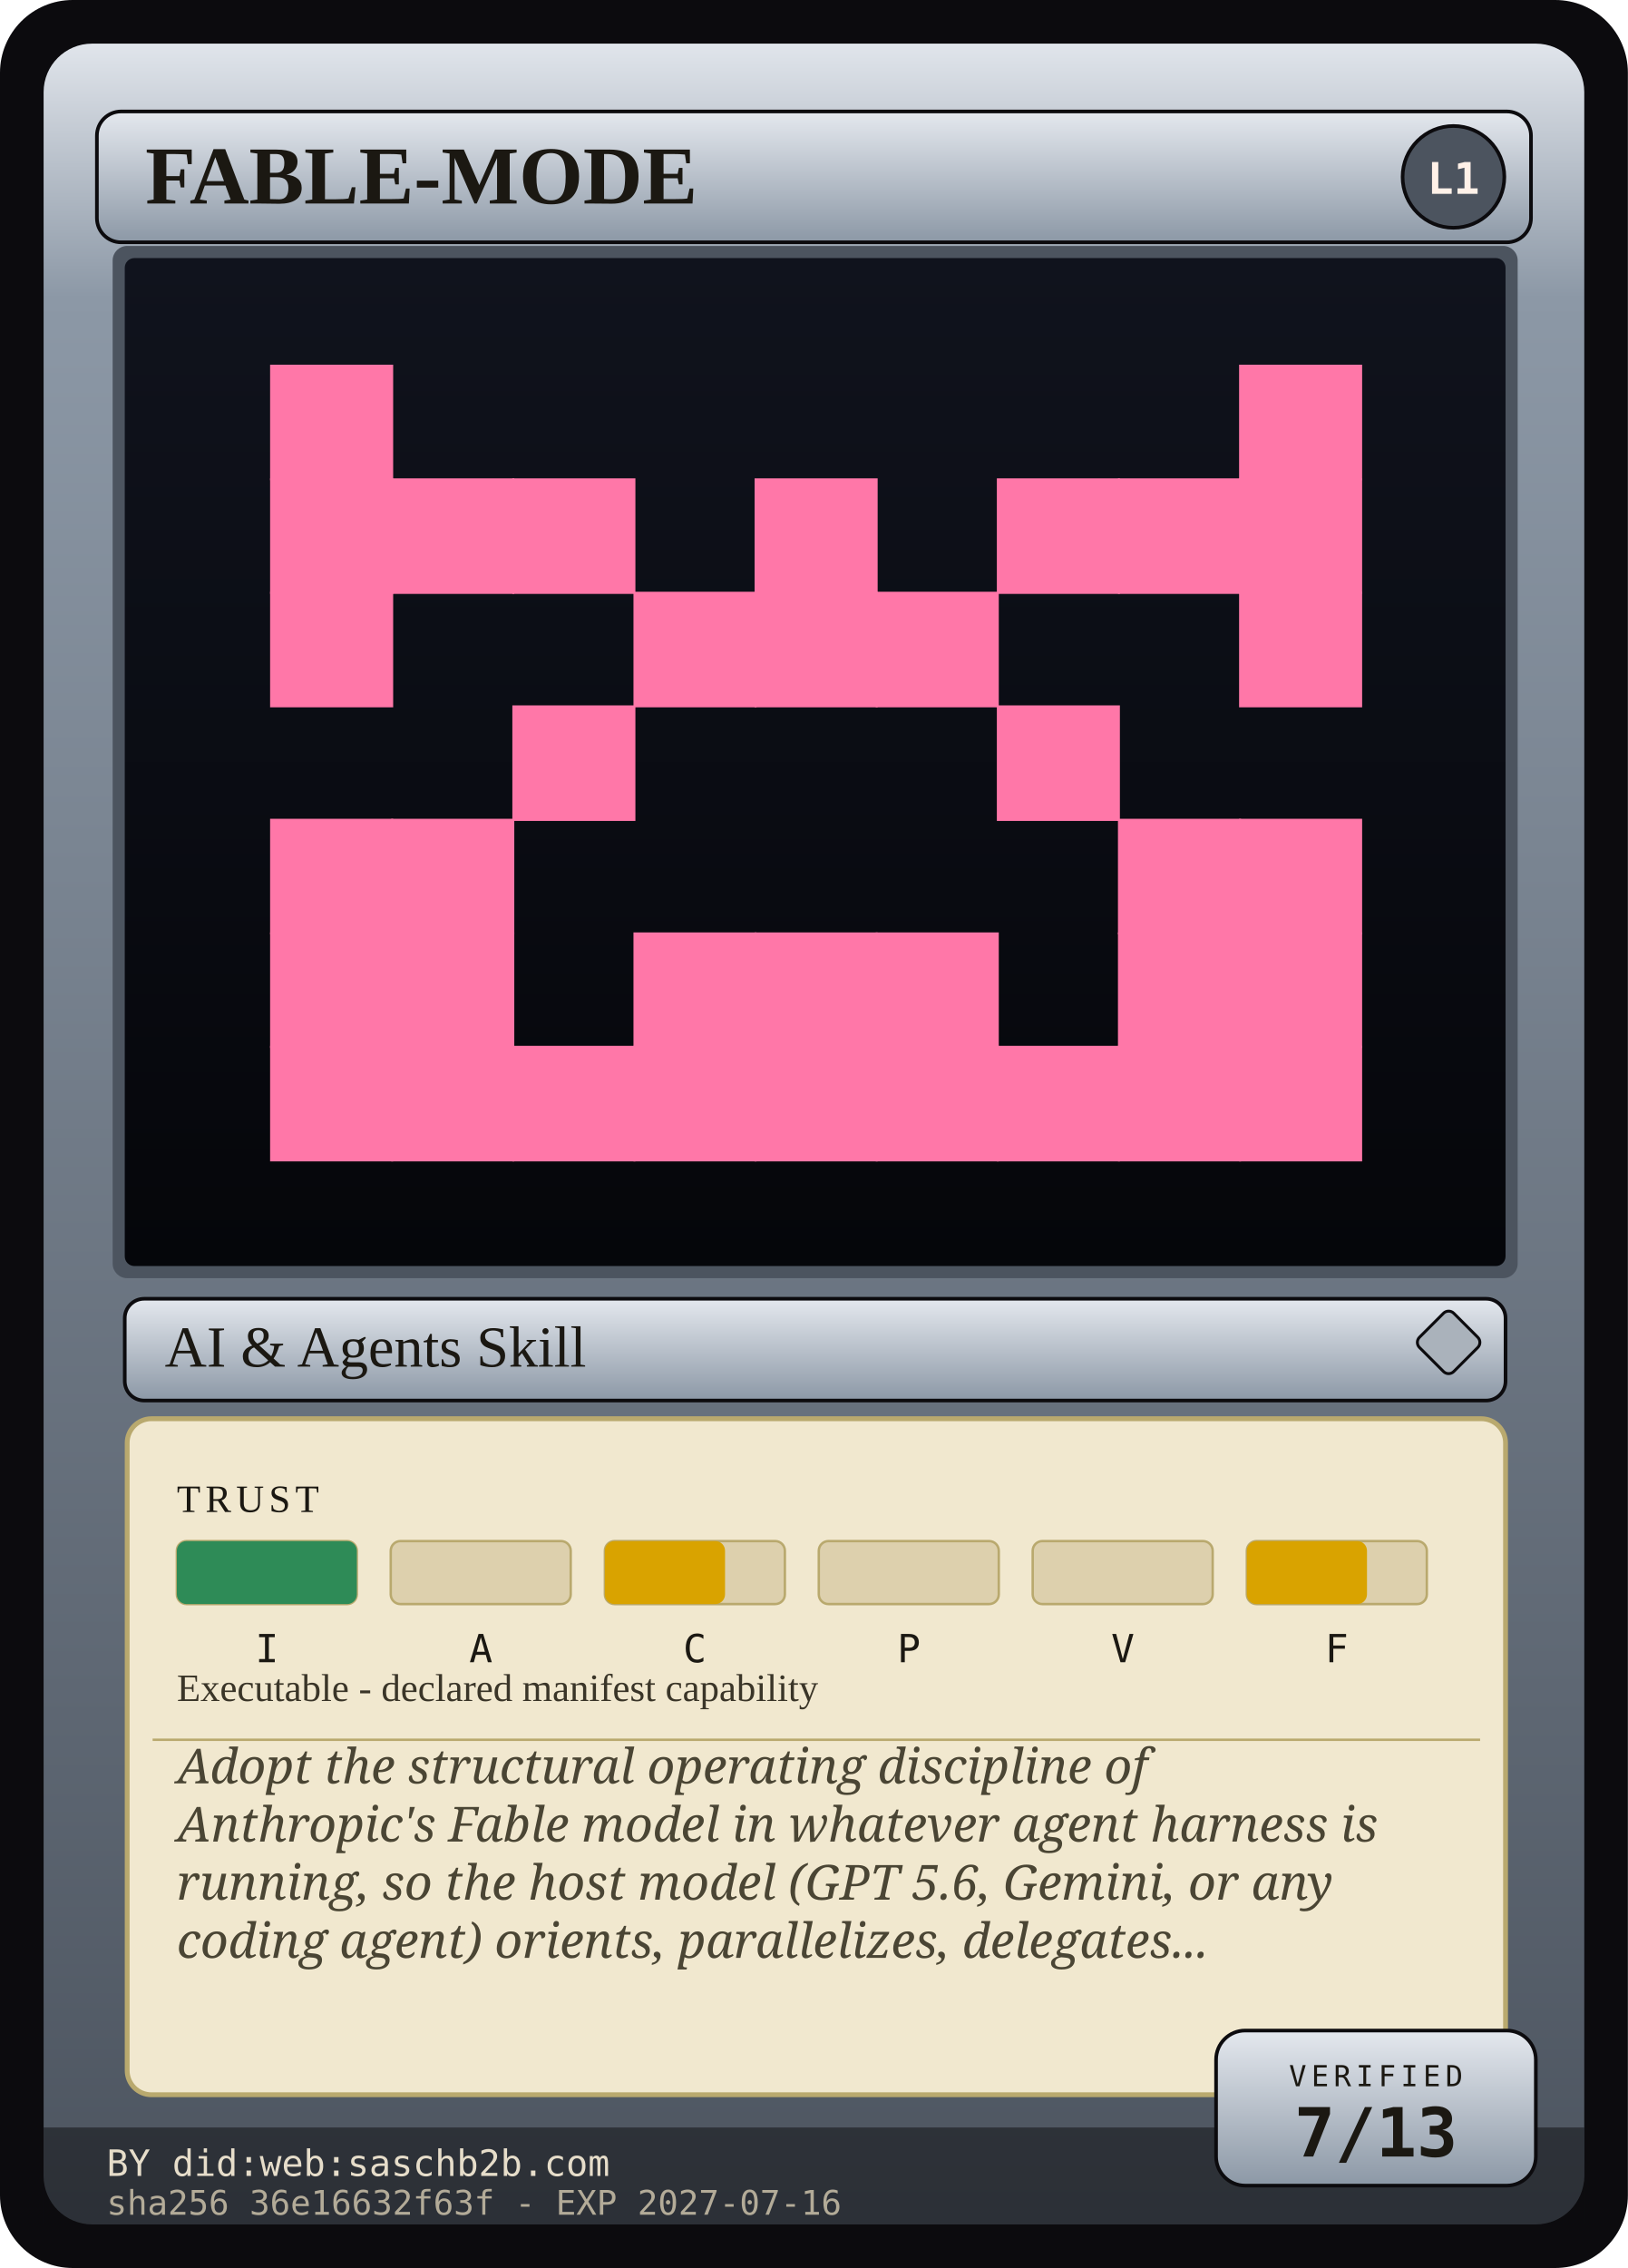
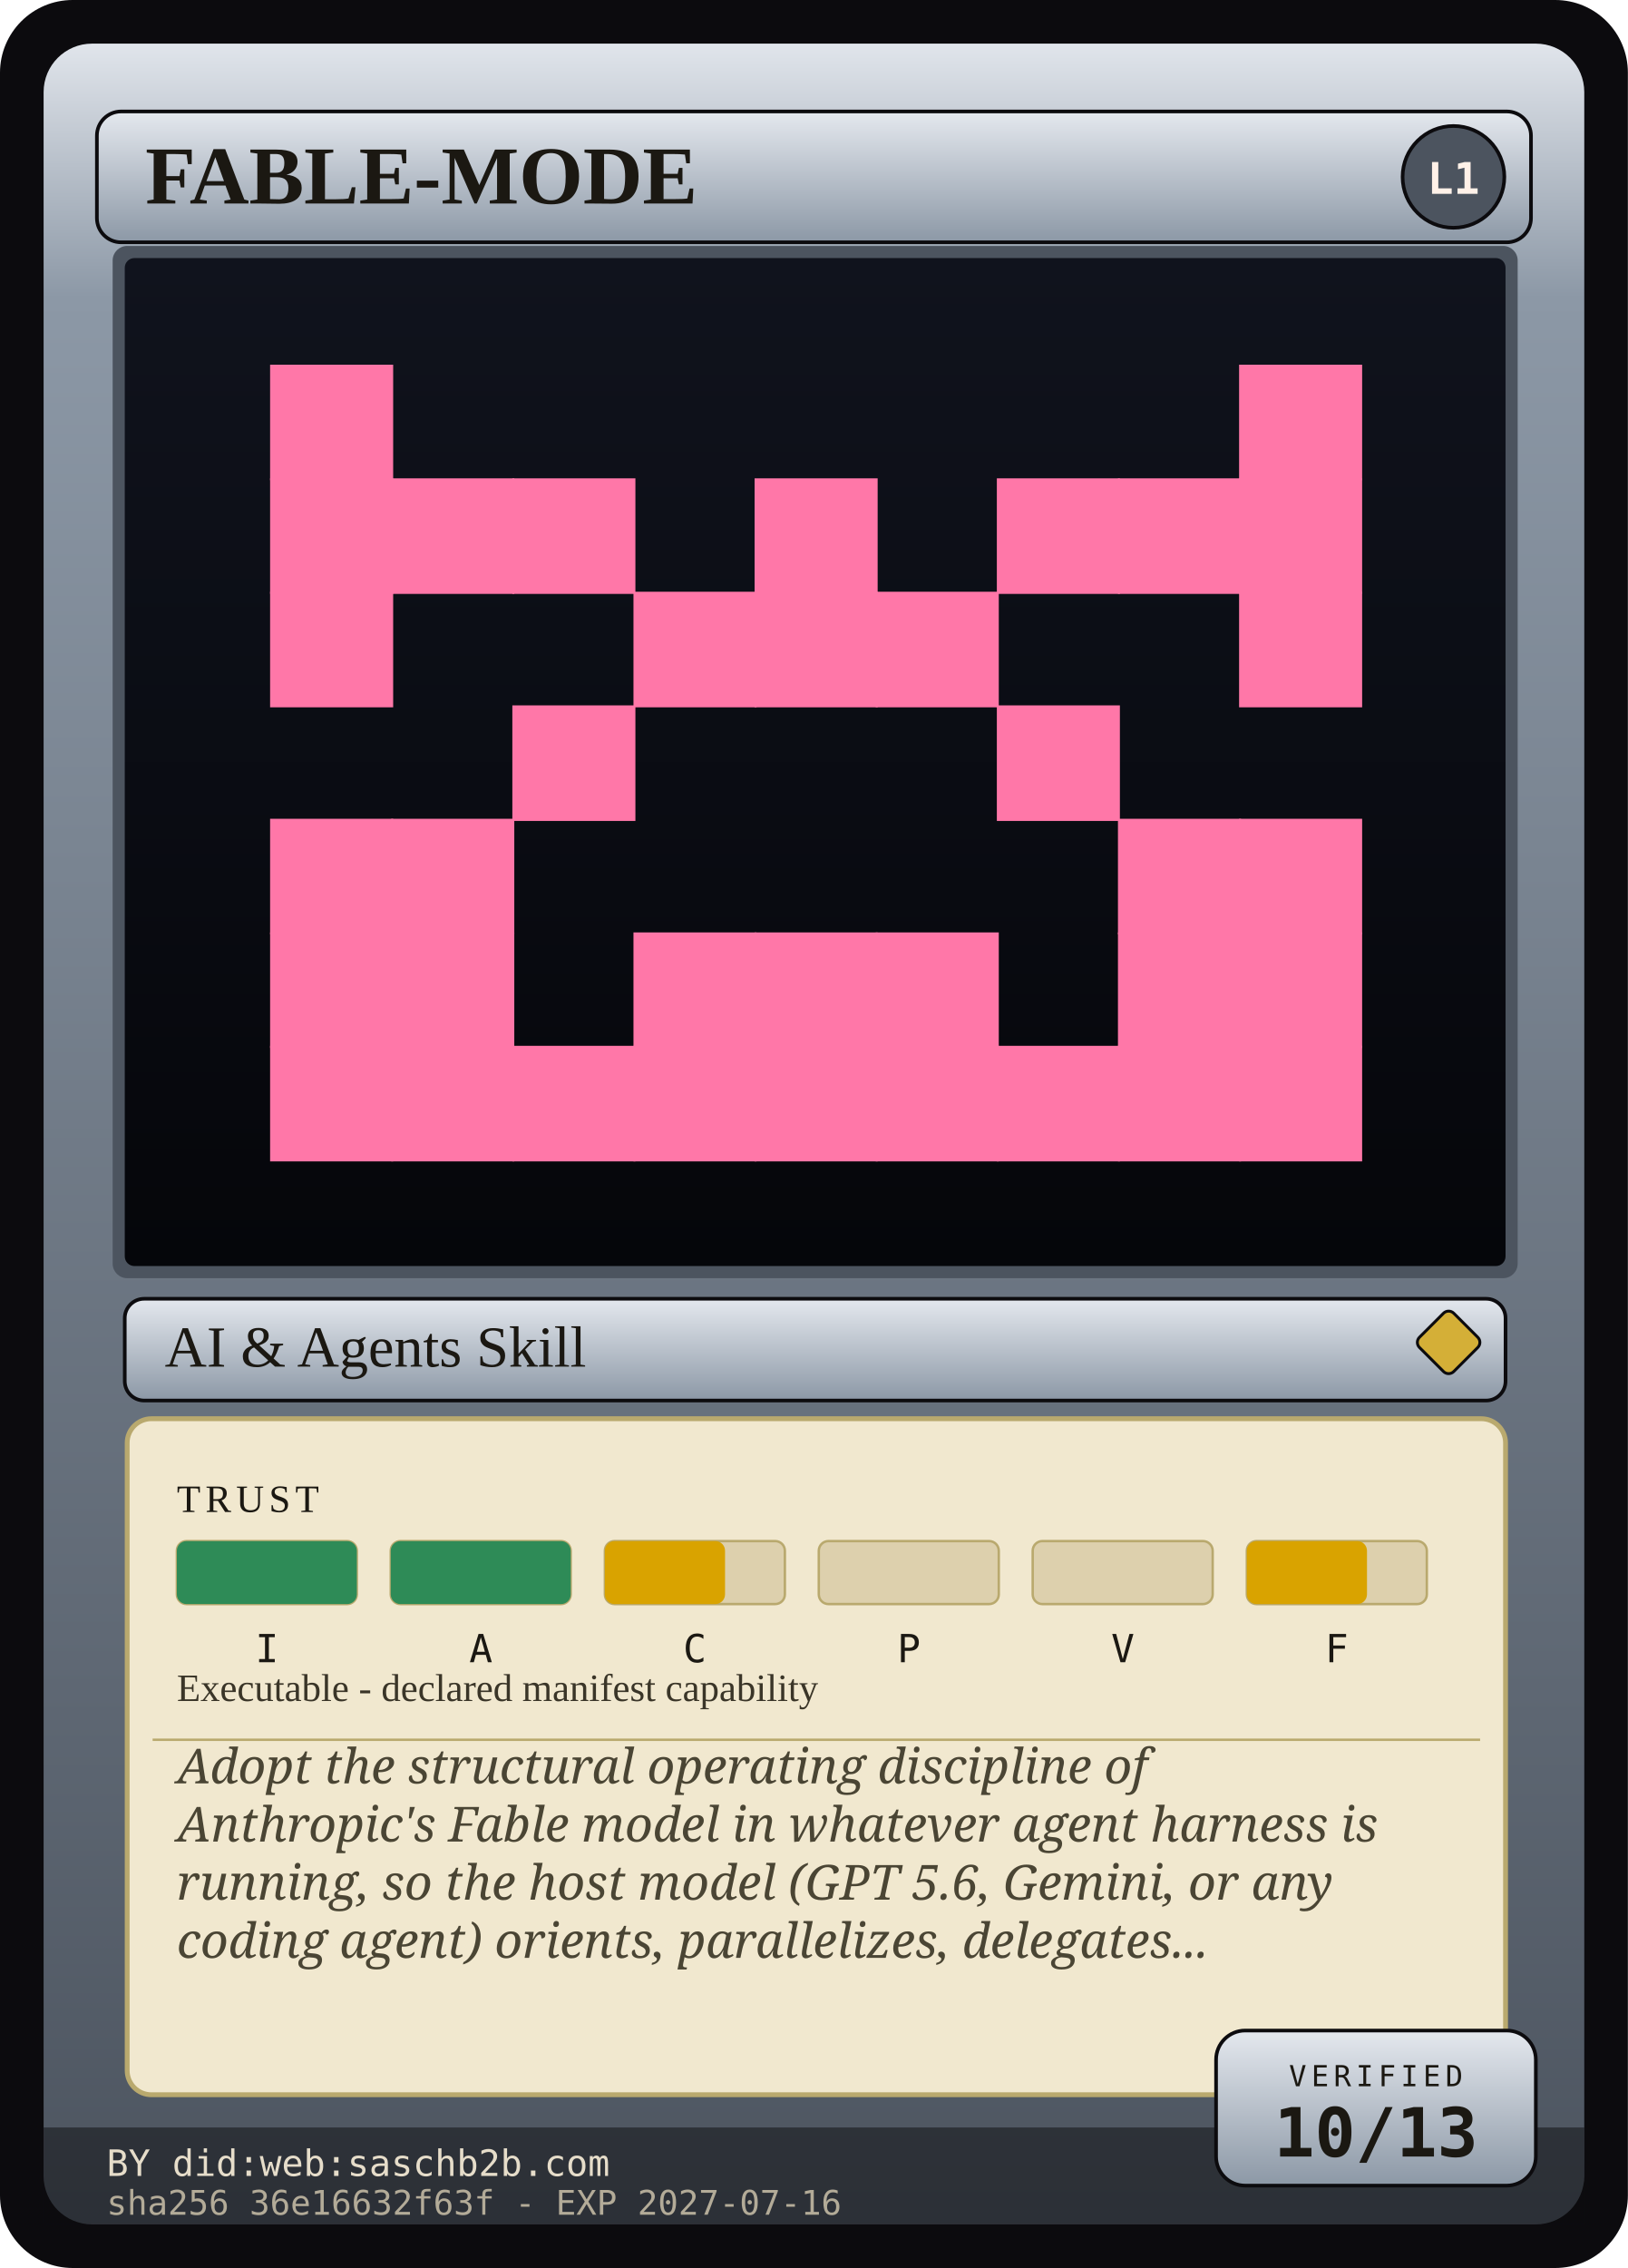
<svg xmlns="http://www.w3.org/2000/svg" width="672" height="936" viewBox="0 0 672 936" font-family="Georgia,'Times New Roman',serif">
  <defs>
    <linearGradient id="frame" x1="0" y1="0" x2="0" y2="1">
      <stop offset="0" stop-color="#e4e8ee" />
      <stop offset="0.12" stop-color="#8c98a6" />
      <stop offset="1" stop-color="#4c545f" />
    </linearGradient>
    <linearGradient id="plate" x1="0" y1="0" x2="0" y2="1">
      <stop offset="0" stop-color="#e4e8ee" />
      <stop offset="1" stop-color="#8c98a6" />
    </linearGradient>
    <linearGradient id="art" x1="0" y1="0" x2="0" y2="1">
      <stop offset="0" stop-color="#10131d" />
      <stop offset="1" stop-color="#05060a" />
    </linearGradient>
    <clipPath id="scr">
      <rect x="51.5" y="106.5" width="570" height="416" rx="4" />
    </clipPath>
  </defs>
  <rect x="0" y="0" width="672" height="936" rx="30" fill="#0c0b0e" />
  <rect x="18" y="18" width="636" height="900" rx="20" fill="url(#frame)" />
  <rect x="40" y="46" width="592" height="54" rx="10" fill="url(#plate)" stroke="#0c0b0e" stroke-width="1.5" />
  <text x="60" y="84" font-size="34" font-weight="bold" fill="#1b1812">FABLE-MODE</text>
  <circle cx="600" cy="73" r="21" fill="#4c545f" stroke="#0c0b0e" stroke-width="1.5" />
  <text x="600" y="80" font-size="18" font-weight="bold" fill="#fff1e8" text-anchor="middle" font-family="ui-monospace,monospace">L1</text>
  <rect x="46.5" y="101.5" width="580" height="426" rx="6" fill="#4c545f" />
  <g clip-path="url(#scr)">
    <rect x="51.5" y="106.5" width="570" height="416" fill="url(#art)" />
    <rect x="111.5" y="150.5" width="50.8" height="47.7" fill="#ff77a8" />
    <rect x="511.5" y="150.5" width="50.8" height="47.7" fill="#ff77a8" />
    <rect x="111.5" y="197.4" width="50.8" height="47.7" fill="#ff77a8" />
    <rect x="511.5" y="197.4" width="50.8" height="47.7" fill="#ff77a8" />
    <rect x="161.5" y="197.4" width="50.8" height="47.7" fill="#ff77a8" />
    <rect x="461.5" y="197.4" width="50.8" height="47.7" fill="#ff77a8" />
    <rect x="211.5" y="197.4" width="50.8" height="47.7" fill="#ff77a8" />
    <rect x="411.5" y="197.4" width="50.8" height="47.7" fill="#ff77a8" />
    <rect x="311.5" y="197.4" width="50.8" height="47.7" fill="#ff77a8" />
    <rect x="111.5" y="244.2" width="50.8" height="47.7" fill="#ff77a8" />
    <rect x="511.5" y="244.2" width="50.8" height="47.7" fill="#ff77a8" />
    <rect x="261.5" y="244.2" width="50.8" height="47.7" fill="#ff77a8" />
    <rect x="361.5" y="244.2" width="50.8" height="47.7" fill="#ff77a8" />
    <rect x="311.5" y="244.2" width="50.8" height="47.7" fill="#ff77a8" />
    <rect x="211.5" y="291.1" width="50.8" height="47.7" fill="#ff77a8" />
    <rect x="411.5" y="291.1" width="50.8" height="47.7" fill="#ff77a8" />
    <rect x="111.5" y="337.9" width="50.8" height="47.7" fill="#ff77a8" />
    <rect x="511.5" y="337.9" width="50.8" height="47.7" fill="#ff77a8" />
    <rect x="161.5" y="337.9" width="50.8" height="47.7" fill="#ff77a8" />
    <rect x="461.5" y="337.9" width="50.8" height="47.7" fill="#ff77a8" />
    <rect x="111.5" y="384.8" width="50.8" height="47.7" fill="#ff77a8" />
    <rect x="511.5" y="384.8" width="50.8" height="47.7" fill="#ff77a8" />
    <rect x="161.5" y="384.8" width="50.8" height="47.7" fill="#ff77a8" />
    <rect x="461.5" y="384.8" width="50.8" height="47.7" fill="#ff77a8" />
    <rect x="261.5" y="384.8" width="50.8" height="47.7" fill="#ff77a8" />
    <rect x="361.5" y="384.8" width="50.8" height="47.7" fill="#ff77a8" />
    <rect x="311.5" y="384.8" width="50.8" height="47.7" fill="#ff77a8" />
    <rect x="111.5" y="431.6" width="50.8" height="47.7" fill="#ff77a8" />
    <rect x="511.5" y="431.6" width="50.8" height="47.7" fill="#ff77a8" />
    <rect x="161.5" y="431.6" width="50.8" height="47.7" fill="#ff77a8" />
    <rect x="461.5" y="431.6" width="50.8" height="47.7" fill="#ff77a8" />
    <rect x="211.5" y="431.6" width="50.8" height="47.7" fill="#ff77a8" />
    <rect x="411.5" y="431.6" width="50.8" height="47.7" fill="#ff77a8" />
    <rect x="261.5" y="431.6" width="50.8" height="47.7" fill="#ff77a8" />
    <rect x="361.5" y="431.6" width="50.8" height="47.7" fill="#ff77a8" />
    <rect x="311.5" y="431.6" width="50.8" height="47.7" fill="#ff77a8" />
  </g>
  <rect x="51.5" y="536" width="570" height="42" rx="8" fill="url(#plate)" stroke="#0c0b0e" stroke-width="1.5" />
  <text x="68" y="564" font-size="24" fill="#1b1812">AI &amp; Agents Skill</text>
-   <rect x="588" y="544" width="20" height="20" rx="3" transform="rotate(45 598 554)" fill="#aab2bb" stroke="#0c0b0e" stroke-width="1.2" />
+   <rect x="588" y="544" width="20" height="20" rx="3" transform="rotate(45 598 554)" fill="#d4af37" stroke="#0c0b0e" stroke-width="1.2" />
  <rect x="52.5" y="585.5" width="569" height="279" rx="10" fill="#f1e8cf" stroke="#b9a96e" stroke-width="2" />
  <text x="73" y="624" font-size="16" letter-spacing="2" fill="#1b1812">TRUST</text>
  <rect x="73.0" y="636" width="74.3" height="26" rx="4" fill="#ddd0ad" stroke="#b9a96e" stroke-width="1" />
  <rect x="73.0" y="636" width="74.3" height="26" rx="4" fill="#2e8b57" />
  <text x="110.2" y="686" font-size="16" fill="#1b1812" text-anchor="middle" font-family="ui-monospace,monospace">I</text>
  <rect x="161.3" y="636" width="74.3" height="26" rx="4" fill="#ddd0ad" stroke="#b9a96e" stroke-width="1" />
-   <rect x="161.3" y="636" width="0.0" height="26" rx="4" fill="#8a8378" />
+   <rect x="161.3" y="636" width="74.3" height="26" rx="4" fill="#2e8b57" />
  <text x="198.5" y="686" font-size="16" fill="#1b1812" text-anchor="middle" font-family="ui-monospace,monospace">A</text>
  <rect x="249.7" y="636" width="74.3" height="26" rx="4" fill="#ddd0ad" stroke="#b9a96e" stroke-width="1" />
  <rect x="249.7" y="636" width="49.6" height="26" rx="4" fill="#d9a300" />
  <text x="286.8" y="686" font-size="16" fill="#1b1812" text-anchor="middle" font-family="ui-monospace,monospace">C</text>
  <rect x="338.0" y="636" width="74.3" height="26" rx="4" fill="#ddd0ad" stroke="#b9a96e" stroke-width="1" />
  <rect x="338.0" y="636" width="0.0" height="26" rx="4" fill="#8a8378" />
  <text x="375.2" y="686" font-size="16" fill="#1b1812" text-anchor="middle" font-family="ui-monospace,monospace">P</text>
  <rect x="426.3" y="636" width="74.3" height="26" rx="4" fill="#ddd0ad" stroke="#b9a96e" stroke-width="1" />
  <rect x="426.3" y="636" width="0.0" height="26" rx="4" fill="#8a8378" />
  <text x="463.5" y="686" font-size="16" fill="#1b1812" text-anchor="middle" font-family="ui-monospace,monospace">V</text>
  <rect x="514.7" y="636" width="74.3" height="26" rx="4" fill="#ddd0ad" stroke="#b9a96e" stroke-width="1" />
  <rect x="514.7" y="636" width="49.6" height="26" rx="4" fill="#d9a300" />
  <text x="551.8" y="686" font-size="16" fill="#1b1812" text-anchor="middle" font-family="ui-monospace,monospace">F</text>
  <text x="73" y="702" font-size="16" fill="#3a3528">Executable - declared manifest capability</text>
  <line x1="63" y1="718" x2="611" y2="718" stroke="#b9a96e" stroke-width="1" />
  <text x="73" y="736" font-size="20" font-style="italic" fill="#4a4534" font-family="Georgia,serif">Adopt the structural operating discipline of</text>
  <text x="73" y="760" font-size="20" font-style="italic" fill="#4a4534" font-family="Georgia,serif">Anthropic's Fable model in whatever agent harness is</text>
  <text x="73" y="784" font-size="20" font-style="italic" fill="#4a4534" font-family="Georgia,serif">running, so the host model (GPT 5.6, Gemini, or any</text>
  <text x="73" y="808" font-size="20" font-style="italic" fill="#4a4534" font-family="Georgia,serif">coding agent) orients, parallelizes, delegates...</text>
  <rect x="18" y="878" width="636" height="40" fill="#0c0b0e" opacity="0.5" />
  <text x="44" y="898" font-size="15" fill="#e6ddca" font-family="ui-monospace,monospace">BY did:web:saschb2b.com</text>
  <text x="44" y="914" font-size="14" fill="#b3ab98" font-family="ui-monospace,monospace">sha256 36e16632f63f - EXP 2027-07-16</text>
  <rect x="502" y="838" width="132" height="64" rx="12" fill="url(#plate)" stroke="#0c0b0e" stroke-width="1.5" />
  <text x="568" y="861" font-size="12" letter-spacing="2" fill="#1b1812" text-anchor="middle" font-family="ui-monospace,monospace">VERIFIED</text>
-   <text x="568" y="890" font-size="28" font-weight="bold" fill="#1b1812" text-anchor="middle" font-family="ui-monospace,monospace">7/13</text>
+   <text x="568" y="890" font-size="28" font-weight="bold" fill="#1b1812" text-anchor="middle" font-family="ui-monospace,monospace">10/13</text>
</svg>
